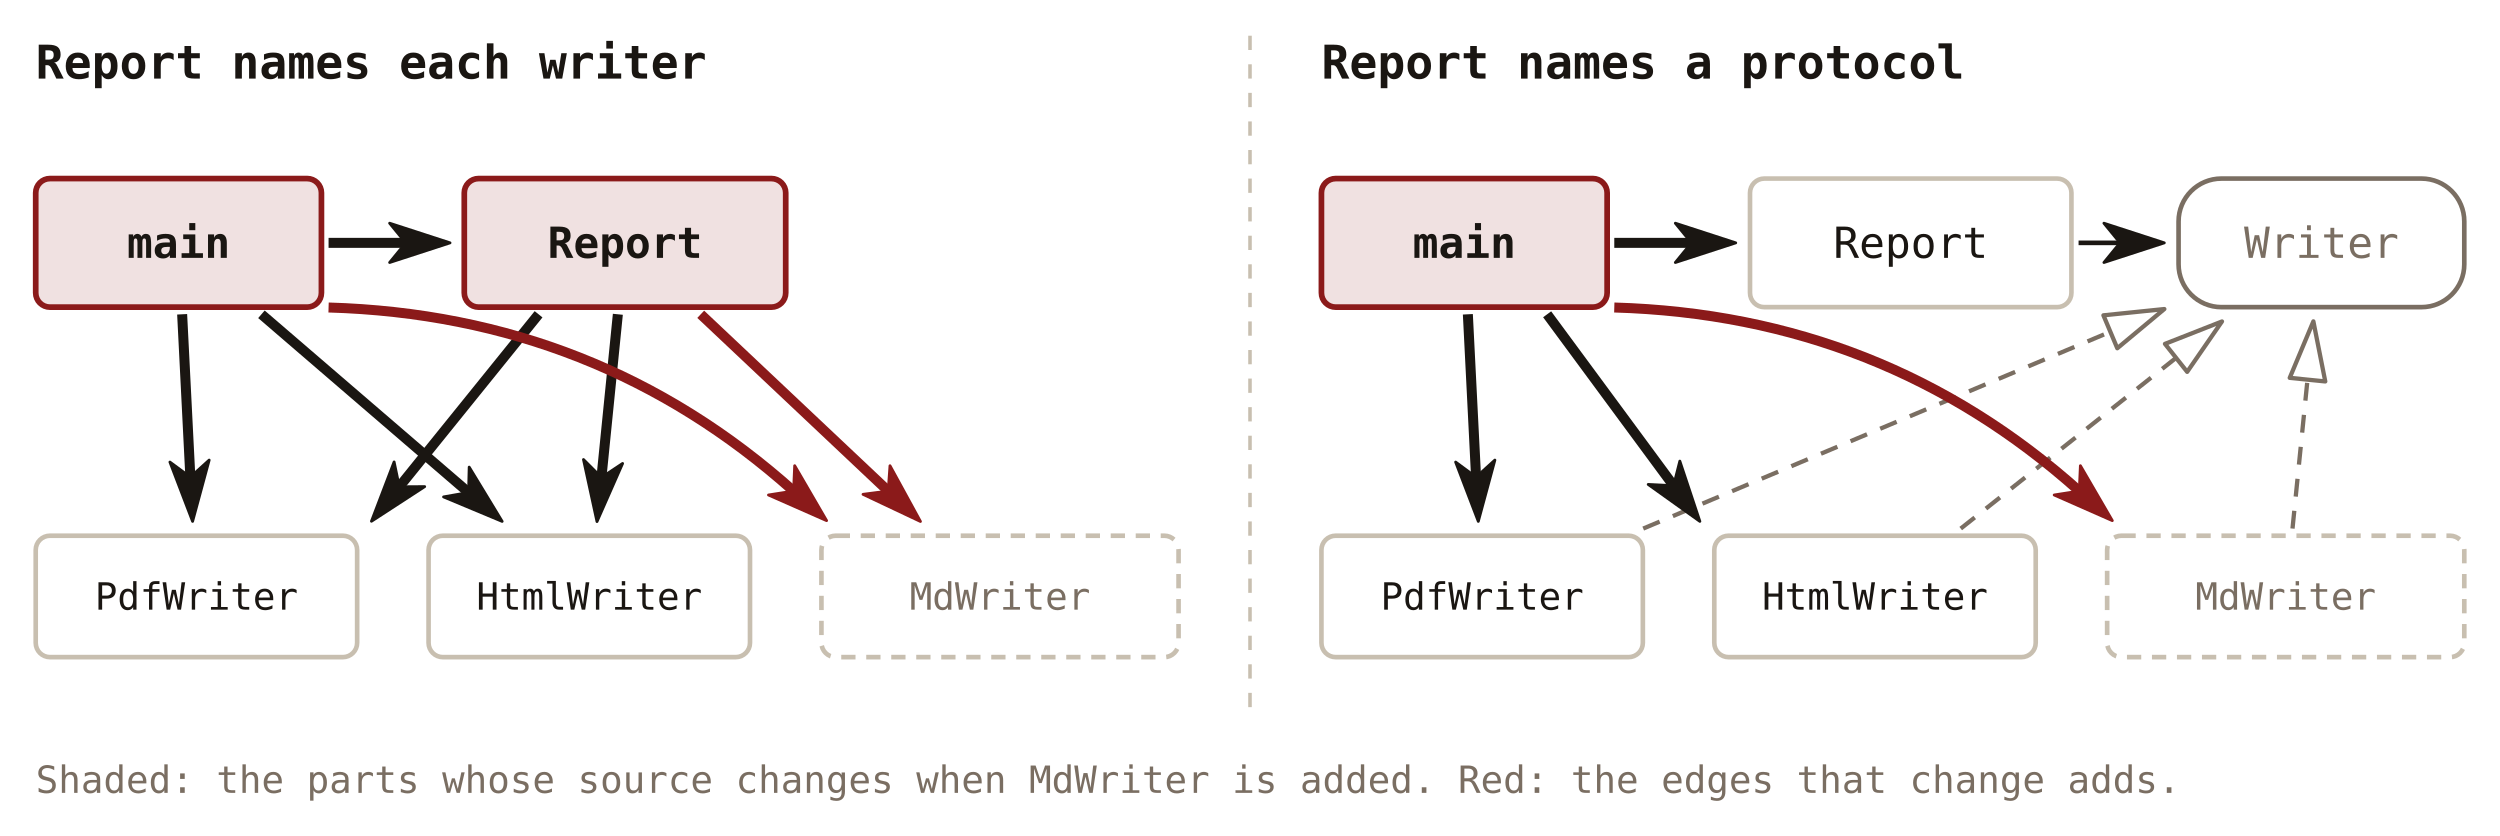
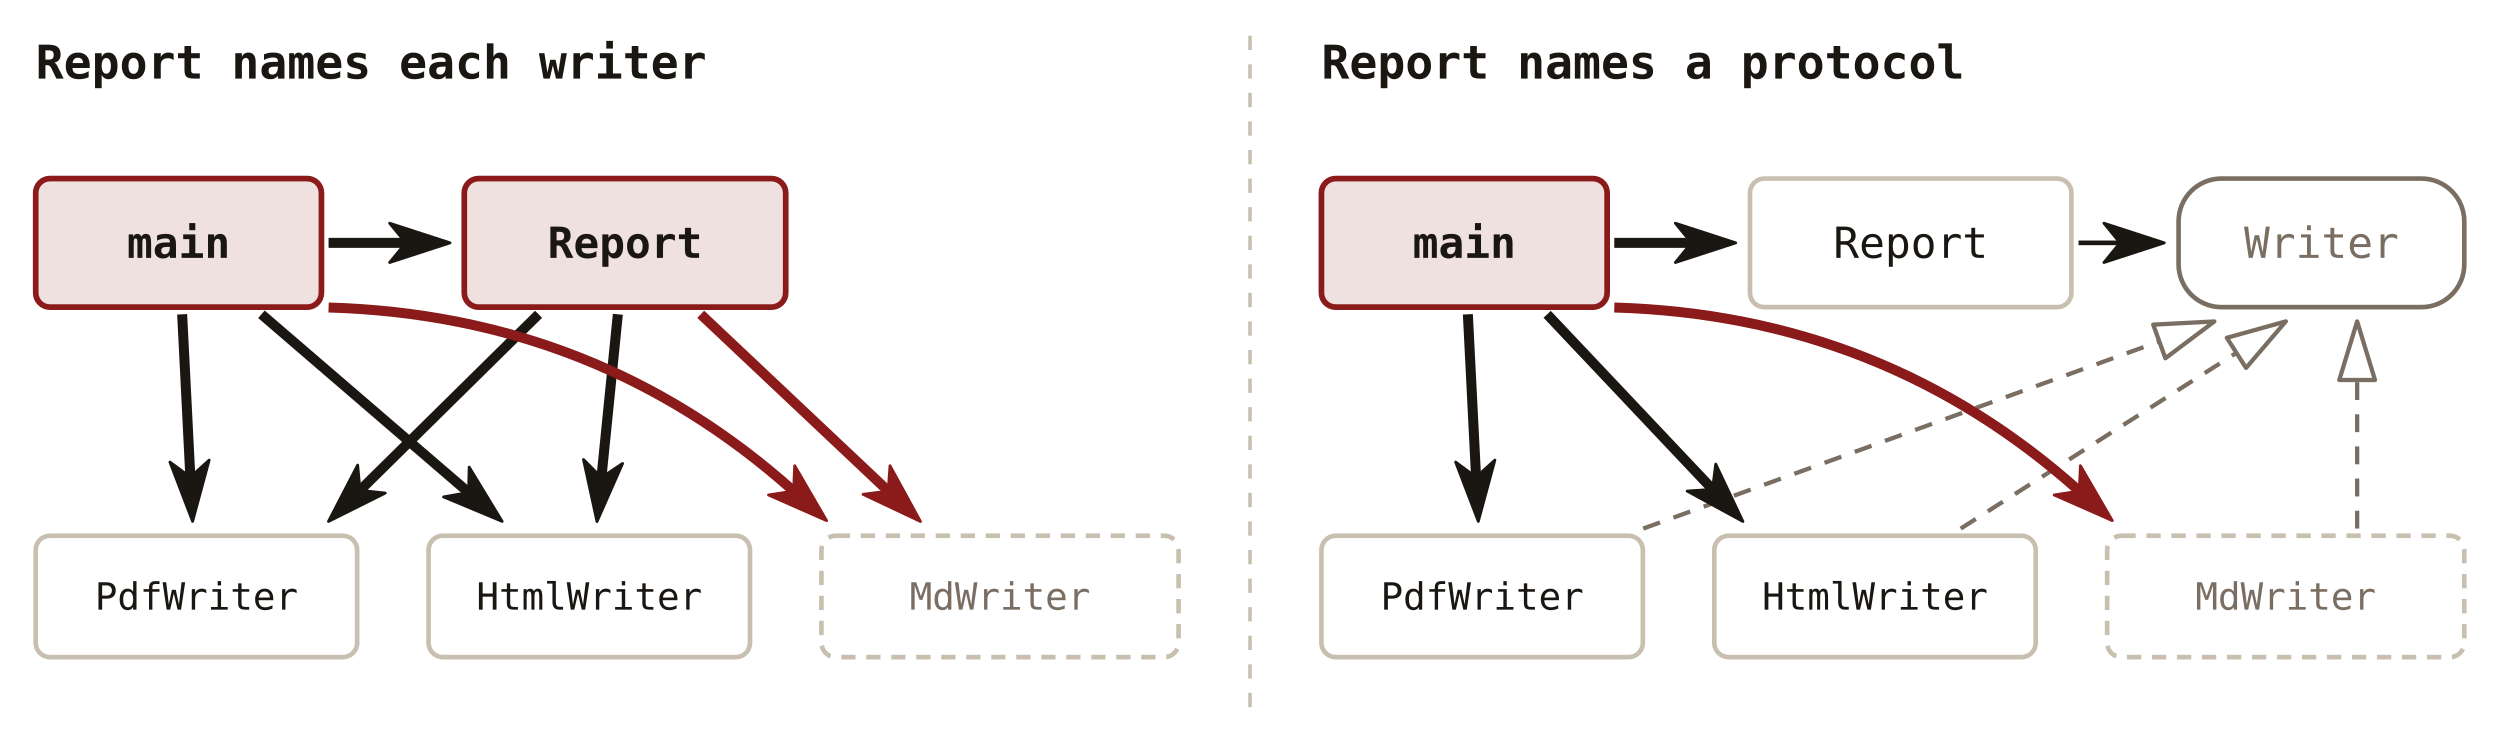
- <svg xmlns="http://www.w3.org/2000/svg" viewBox="0 0 700 234" font-family="'JetBrains Mono', Consolas, monospace">
+ <svg xmlns="http://www.w3.org/2000/svg" viewBox="0 0 700 208" font-family="'JetBrains Mono', Consolas, monospace">
  <defs>
    <marker id="rc-solid" viewBox="0 0 18 12" refX="5" refY="6" markerWidth="18" markerHeight="12" orient="auto" markerUnits="userSpaceOnUse">
      <path d="M0.5,0.5 L17.4,6 L0.5,11.5 L5,6 Z" fill="#1a1612" stroke="#1a1612" stroke-width="0.8" stroke-linejoin="round" />
    </marker>
    <marker id="rc-solid-red" viewBox="0 0 18 12" refX="5" refY="6" markerWidth="18" markerHeight="12" orient="auto" markerUnits="userSpaceOnUse">
      <path d="M0.5,0.5 L17.4,6 L0.5,11.5 L5,6 Z" fill="#8b1a1a" stroke="#8b1a1a" stroke-width="0.8" stroke-linejoin="round" />
    </marker>
    <marker id="rc-hollow-muted" viewBox="0 0 18 12" refX="1" refY="6" markerWidth="18" markerHeight="12" orient="auto" markerUnits="userSpaceOnUse">
      <path d="M1,1 L17.4,6 L1,11 Z" fill="none" stroke="#7a6e62" stroke-width="1.2" stroke-linejoin="round" />
    </marker>
  </defs>
  <text x="10" y="22" font-size="13" font-weight="bold" fill="#1a1612" text-anchor="start">Report names each writer</text>
  <rect x="10" y="50" width="80" height="36" fill="#8b1a1a" fill-opacity="0.13" rx="4" />
  <rect x="10" y="50" width="80" height="36" fill="none" stroke="#8b1a1a" stroke-width="1.6" rx="4" />
  <text x="50.0" y="72.2" font-size="12" font-weight="bold" fill="#1a1612" text-anchor="middle">main</text>
  <rect x="130" y="50" width="90" height="36" fill="#8b1a1a" fill-opacity="0.13" rx="4" />
  <rect x="130" y="50" width="90" height="36" fill="none" stroke="#8b1a1a" stroke-width="1.6" rx="4" />
  <text x="175.0" y="72.2" font-size="12" font-weight="bold" fill="#1a1612" text-anchor="middle">Report</text>
  <rect x="10" y="150" width="90" height="34" fill="none" stroke="#c8bfb0" stroke-width="1.3" rx="4" />
  <text x="55.0" y="170.7" font-size="10.5" fill="#1a1612" text-anchor="middle">PdfWriter</text>
  <rect x="120" y="150" width="90" height="34" fill="none" stroke="#c8bfb0" stroke-width="1.3" rx="4" />
  <text x="165.0" y="170.7" font-size="10.5" fill="#1a1612" text-anchor="middle">HtmlWriter</text>
  <rect x="230" y="150" width="100" height="34" fill="none" stroke="#c8bfb0" stroke-width="1.3" rx="4" stroke-dasharray="4,3" />
  <text x="280.0" y="170.7" font-size="10.5" fill="#7a6e62" text-anchor="middle">MdWriter</text>
  <line x1="92.0" y1="68.0" x2="113.6" y2="68" stroke="#1a1612" stroke-width="2.8" marker-end="url(#rc-solid)" />
-   <line x1="150.8" y1="88.0" x2="111.8" y2="136.3" stroke="#1a1612" stroke-width="2.8" marker-end="url(#rc-solid)" />
+   <line x1="150.8" y1="88" x2="100.8" y2="137.3" stroke="#1a1612" stroke-width="2.8" marker-end="url(#rc-solid)" />
  <line x1="173.0" y1="88.0" x2="168.4" y2="133.7" stroke="#1a1612" stroke-width="2.8" marker-end="url(#rc-solid)" />
  <line x1="196.2" y1="88.0" x2="248.7" y2="137.5" stroke="#8b1a1a" stroke-width="2.8" marker-end="url(#rc-solid-red)" />
  <line x1="51.0" y1="88.0" x2="53.3" y2="133.6" stroke="#1a1612" stroke-width="2.8" marker-end="url(#rc-solid)" />
  <line x1="73.2" y1="88.0" x2="131.2" y2="137.9" stroke="#1a1612" stroke-width="2.8" marker-end="url(#rc-solid)" />
  <path d="M92,86.1 Q167.2,88.3 222.2,137.5" fill="none" stroke="#8b1a1a" stroke-width="2.8" marker-end="url(#rc-solid-red)" />
  <line x1="350" y1="10" x2="350" y2="200" stroke="#c8bfb0" stroke-width="1" stroke-dasharray="4,4" />
  <text x="370" y="22" font-size="13" font-weight="bold" fill="#1a1612" text-anchor="start">Report names a protocol</text>
  <rect x="370" y="50" width="80" height="36" fill="#8b1a1a" fill-opacity="0.13" rx="4" />
  <rect x="370" y="50" width="80" height="36" fill="none" stroke="#8b1a1a" stroke-width="1.6" rx="4" />
  <text x="410.0" y="72.2" font-size="12" font-weight="bold" fill="#1a1612" text-anchor="middle">main</text>
  <rect x="490" y="50" width="90" height="36" fill="none" stroke="#c8bfb0" stroke-width="1.3" rx="4" />
  <text x="535.0" y="72.2" font-size="12" fill="#1a1612" text-anchor="middle">Report</text>
  <rect x="370" y="150" width="90" height="34" fill="none" stroke="#c8bfb0" stroke-width="1.3" rx="4" />
  <text x="415.0" y="170.7" font-size="10.5" fill="#1a1612" text-anchor="middle">PdfWriter</text>
  <rect x="480" y="150" width="90" height="34" fill="none" stroke="#c8bfb0" stroke-width="1.3" rx="4" />
  <text x="525.0" y="170.7" font-size="10.5" fill="#1a1612" text-anchor="middle">HtmlWriter</text>
  <rect x="590" y="150" width="100" height="34" fill="none" stroke="#c8bfb0" stroke-width="1.3" rx="4" stroke-dasharray="4,3" />
  <text x="640.0" y="170.7" font-size="10.5" fill="#7a6e62" text-anchor="middle">MdWriter</text>
  <line x1="452.0" y1="68.0" x2="473.6" y2="68" stroke="#1a1612" stroke-width="2.8" marker-end="url(#rc-solid)" />
  <rect x="610" y="50" width="80" height="36" fill="none" stroke="#7a6e62" stroke-width="1.3" rx="12" />
  <text x="650.0" y="72.2" font-size="12" fill="#7a6e62" text-anchor="middle">Writer</text>
  <line x1="582.0" y1="68.0" x2="593.6" y2="68" stroke="#1a1612" stroke-width="1.3" marker-end="url(#rc-solid)" />
-   <line x1="460.1" y1="148.0" x2="590.9" y2="92.9" stroke="#7a6e62" stroke-width="1.2" stroke-dasharray="5,4" marker-end="url(#rc-hollow-muted)" />
-   <line x1="549.0" y1="148.0" x2="609.3" y2="100.2" stroke="#7a6e62" stroke-width="1.2" stroke-dasharray="5,4" marker-end="url(#rc-hollow-muted)" />
-   <line x1="641.9" y1="148.0" x2="646.1" y2="106.3" stroke="#7a6e62" stroke-width="1.2" stroke-dasharray="5,4" marker-end="url(#rc-hollow-muted)" />
+   <line x1="460.1" y1="148" x2="604.6" y2="95.6" stroke="#7a6e62" stroke-width="1.2" stroke-dasharray="5,4" marker-end="url(#rc-hollow-muted)" />
+   <line x1="549" y1="148" x2="626.2" y2="98.8" stroke="#7a6e62" stroke-width="1.2" stroke-dasharray="5,4" marker-end="url(#rc-hollow-muted)" />
+   <line x1="660" y1="148" x2="660" y2="106.4" stroke="#7a6e62" stroke-width="1.2" stroke-dasharray="5,4" marker-end="url(#rc-hollow-muted)" />
  <line x1="411.0" y1="88.0" x2="413.3" y2="133.6" stroke="#1a1612" stroke-width="2.8" marker-end="url(#rc-solid)" />
-   <line x1="433.2" y1="88.0" x2="468.6" y2="136" stroke="#1a1612" stroke-width="2.8" marker-end="url(#rc-solid)" />
+   <line x1="433.2" y1="88" x2="479.5" y2="137" stroke="#1a1612" stroke-width="2.8" marker-end="url(#rc-solid)" />
  <path d="M452,86.1 Q527.2,88.3 582.2,137.5" fill="none" stroke="#8b1a1a" stroke-width="2.8" marker-end="url(#rc-solid-red)" />
-   <text x="10" y="222" font-size="10.5" fill="#7a6e62" text-anchor="start">Shaded: the parts whose source changes when MdWriter is added. Red: the edges that change adds.</text>
</svg>
